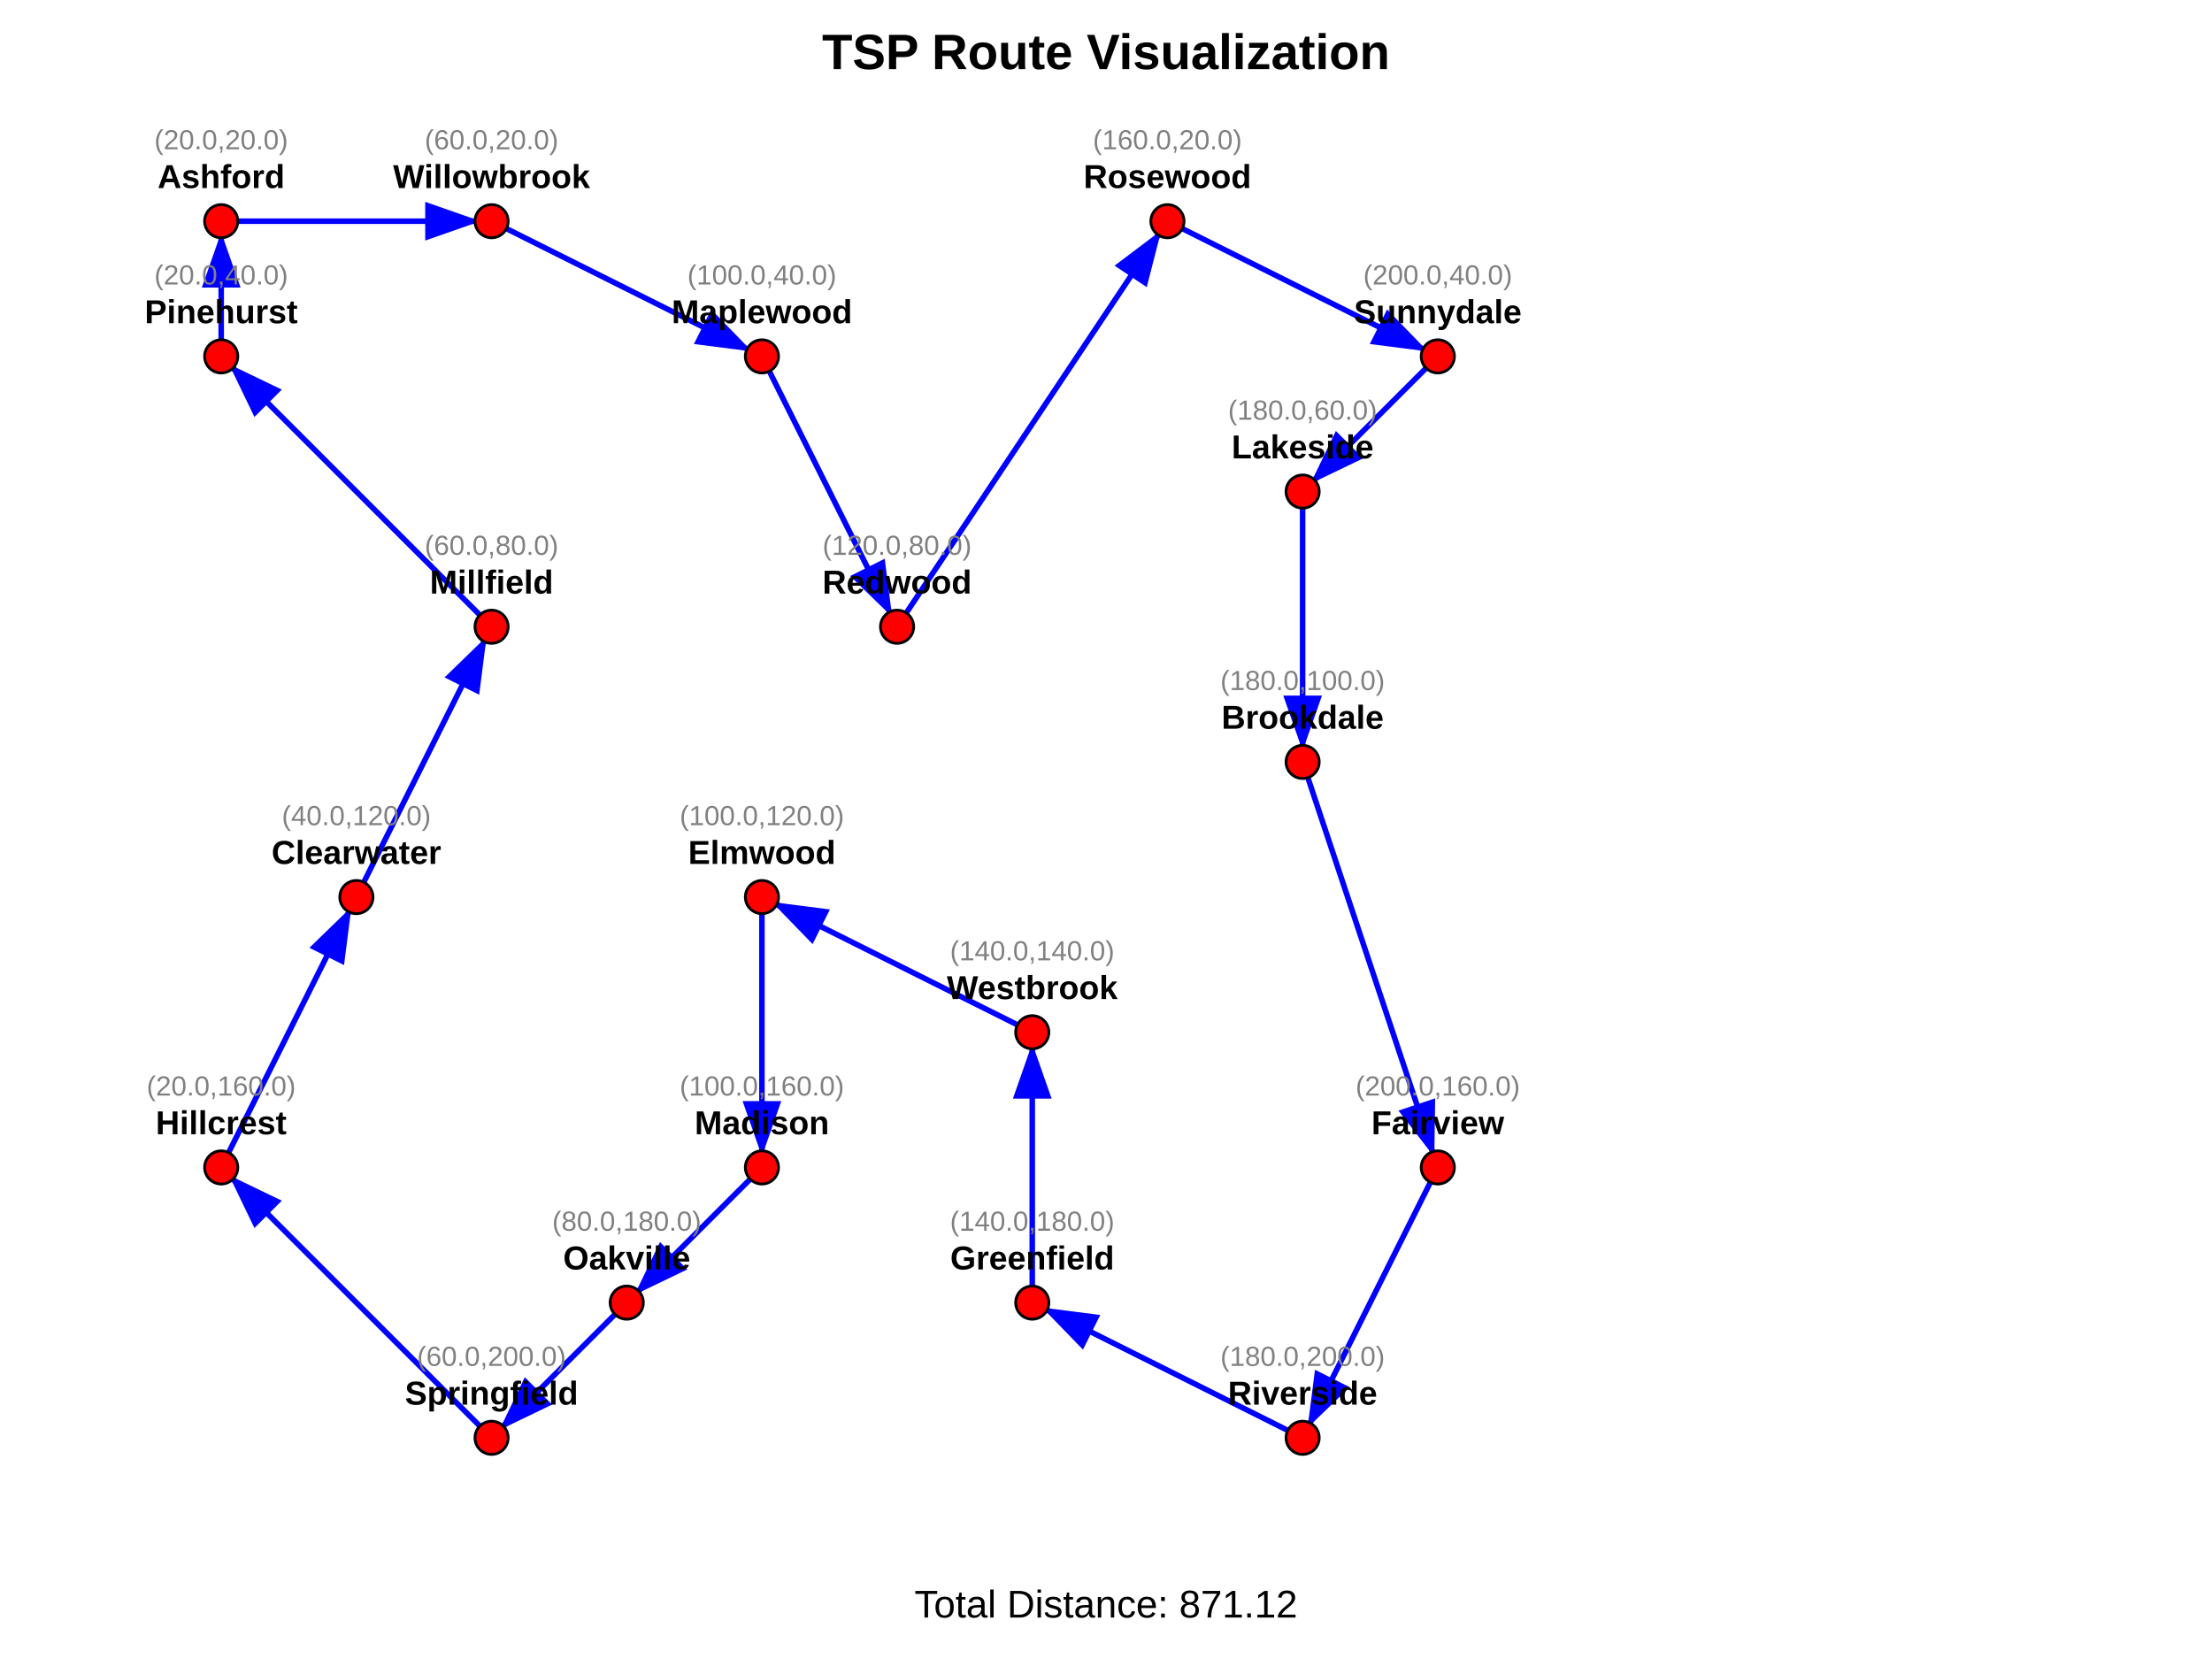
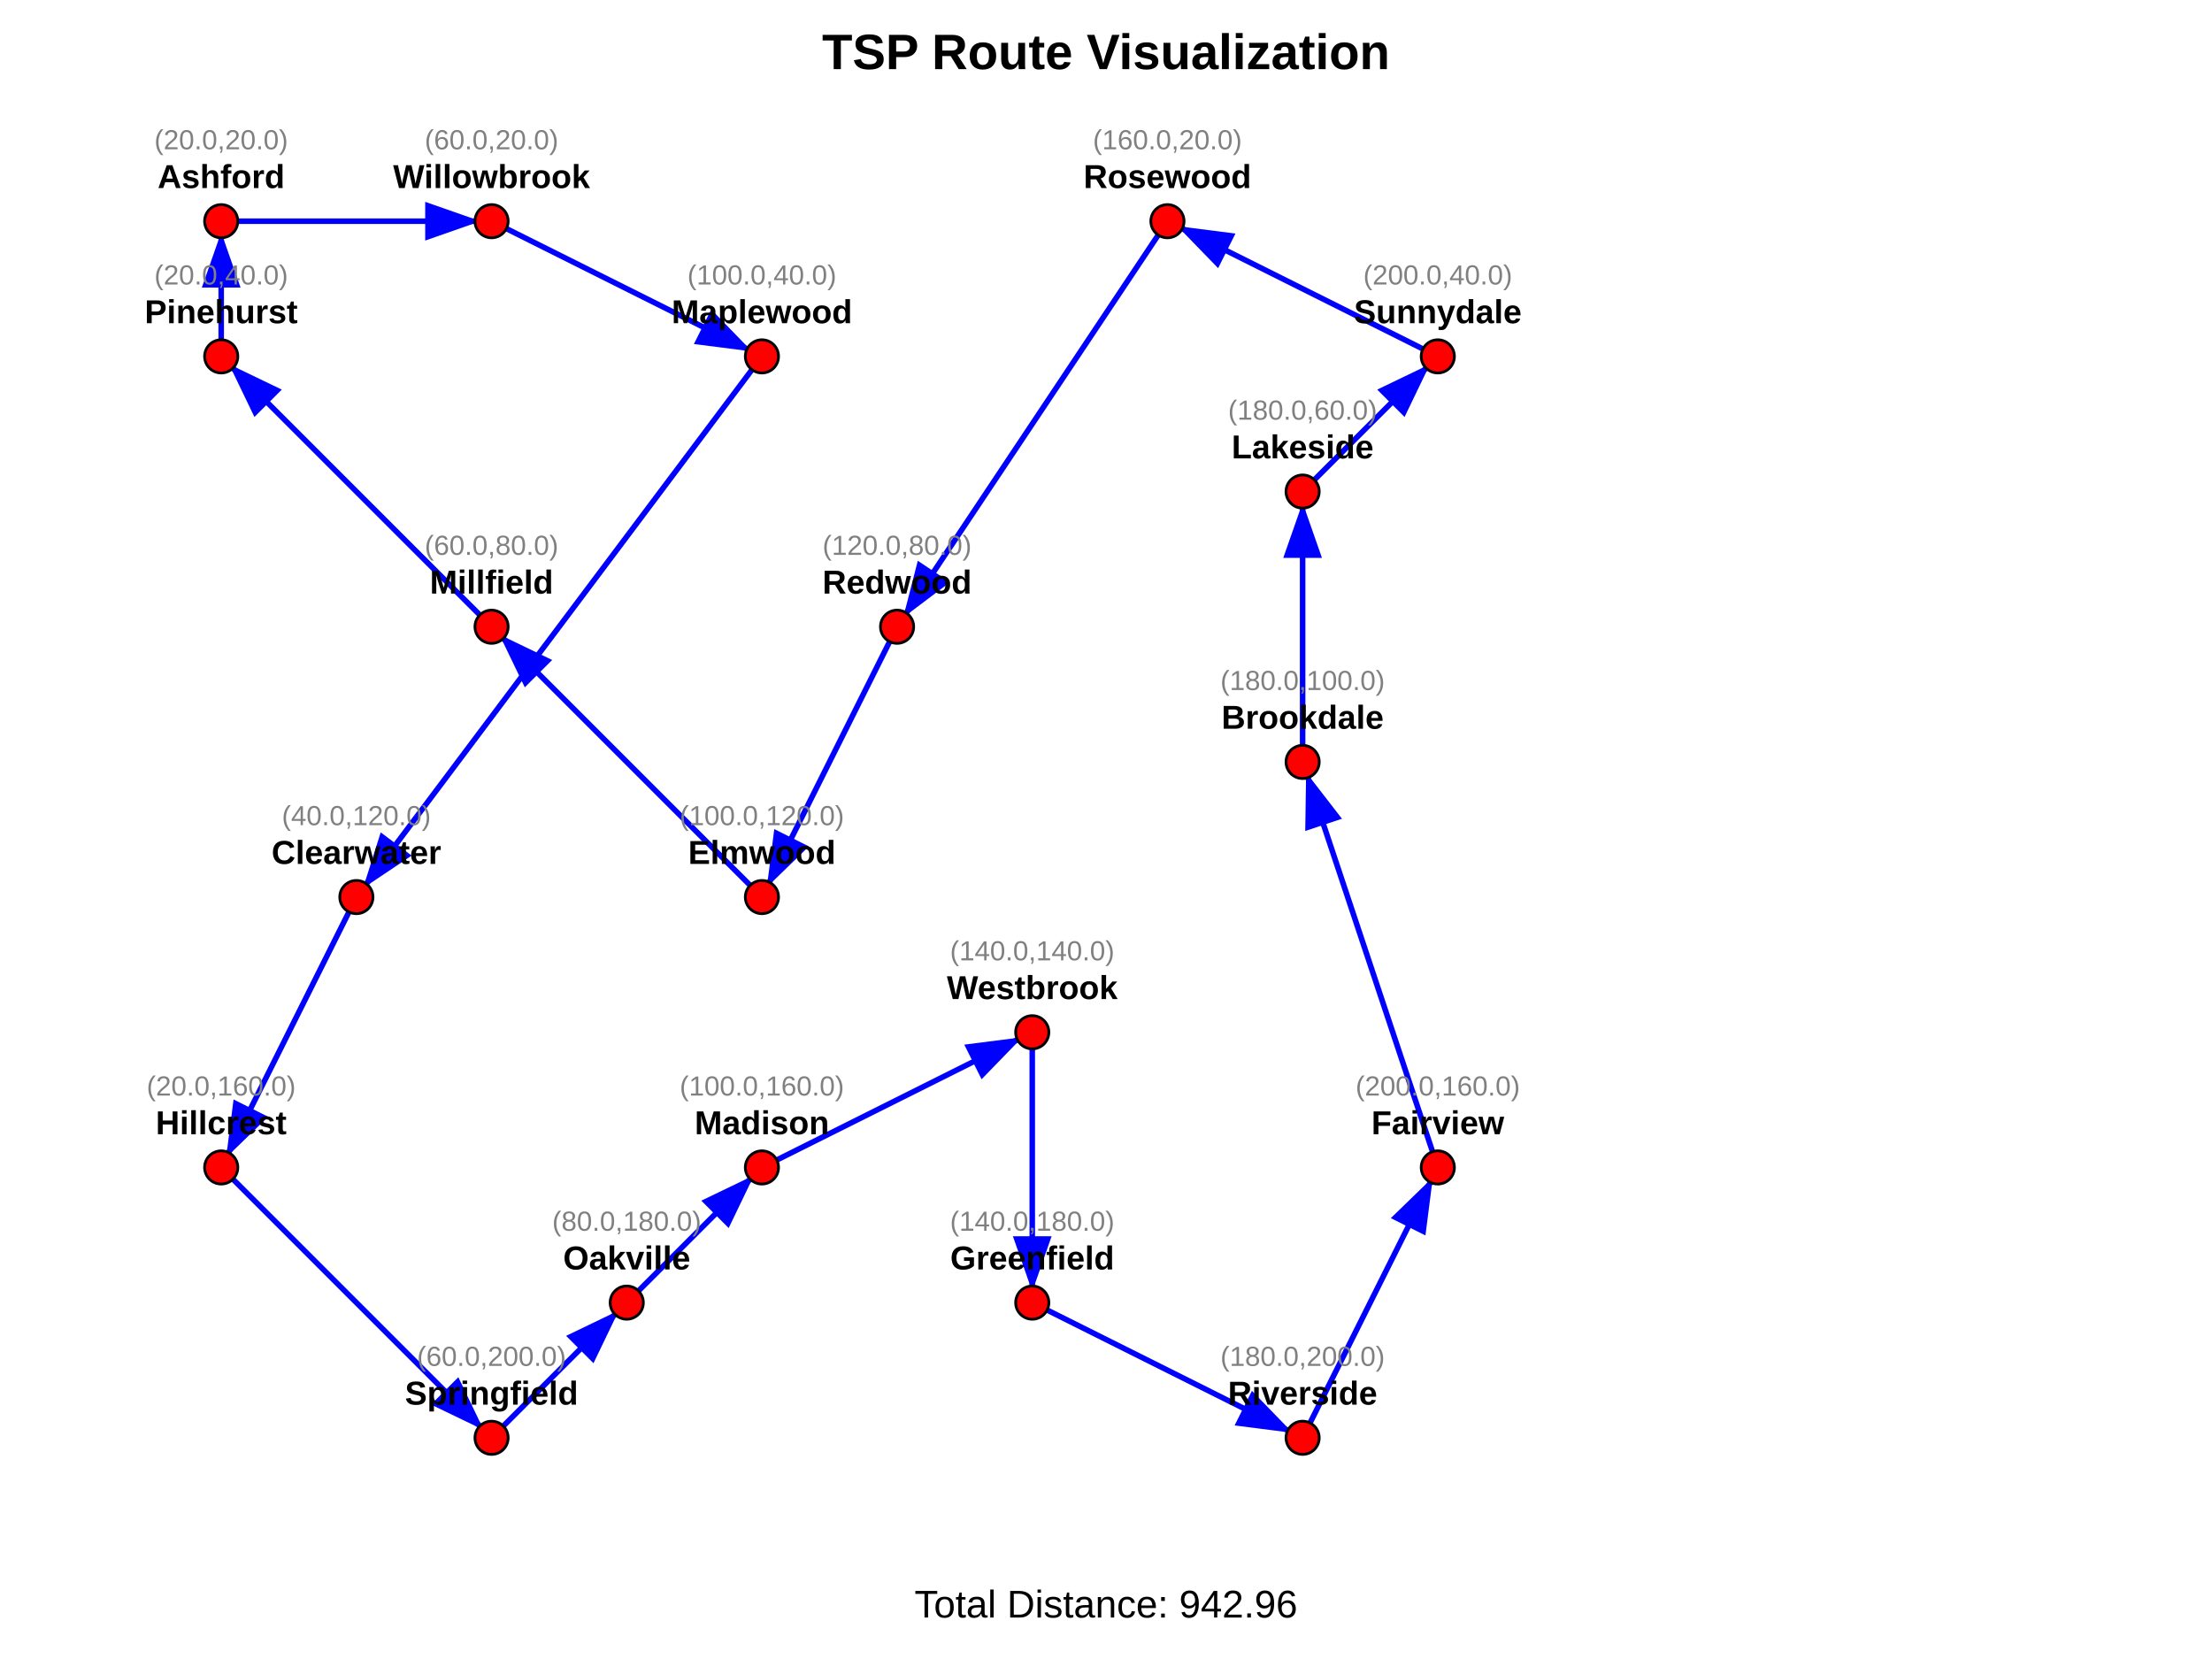
<svg xmlns="http://www.w3.org/2000/svg" width="800" height="600">
  <defs>
    <marker id="arrowhead" markerWidth="10" markerHeight="7" refX="9" refY="3.5" orient="auto">
      <polygon points="0 0, 10 3.5, 0 7" fill="blue" />
    </marker>
  </defs>
-   <line x1="222.42" y1="475.35" x2="182.02" y2="515.76" stroke="blue" stroke-width="2" marker-end="url(#arrowhead)" />
-   <line x1="173.54" y1="515.76" x2="84.24" y2="426.46" stroke="blue" stroke-width="2" marker-end="url(#arrowhead)" />
-   <line x1="82.68" y1="416.86" x2="126.21" y2="329.81" stroke="blue" stroke-width="2" marker-end="url(#arrowhead)" />
-   <line x1="131.57" y1="319.08" x2="175.09" y2="232.03" stroke="blue" stroke-width="2" marker-end="url(#arrowhead)" />
  <line x1="173.54" y1="222.42" x2="84.24" y2="133.13" stroke="blue" stroke-width="2" marker-end="url(#arrowhead)" />
  <line x1="80.00" y1="122.89" x2="80.00" y2="86.00" stroke="blue" stroke-width="2" marker-end="url(#arrowhead)" />
  <line x1="86.00" y1="80.00" x2="171.78" y2="80.00" stroke="blue" stroke-width="2" marker-end="url(#arrowhead)" />
  <line x1="183.14" y1="82.68" x2="270.19" y2="126.21" stroke="blue" stroke-width="2" marker-end="url(#arrowhead)" />
-   <line x1="278.24" y1="134.26" x2="321.76" y2="221.30" stroke="blue" stroke-width="2" marker-end="url(#arrowhead)" />
-   <line x1="327.77" y1="221.67" x2="418.89" y2="84.99" stroke="blue" stroke-width="2" marker-end="url(#arrowhead)" />
-   <line x1="427.59" y1="82.68" x2="514.63" y2="126.21" stroke="blue" stroke-width="2" marker-end="url(#arrowhead)" />
-   <line x1="515.76" y1="133.13" x2="475.35" y2="173.54" stroke="blue" stroke-width="2" marker-end="url(#arrowhead)" />
-   <line x1="471.11" y1="183.78" x2="471.11" y2="269.56" stroke="blue" stroke-width="2" marker-end="url(#arrowhead)" />
-   <line x1="473.01" y1="281.25" x2="518.10" y2="416.53" stroke="blue" stroke-width="2" marker-end="url(#arrowhead)" />
-   <line x1="517.32" y1="427.59" x2="473.79" y2="514.63" stroke="blue" stroke-width="2" marker-end="url(#arrowhead)" />
-   <line x1="465.74" y1="517.32" x2="378.70" y2="473.79" stroke="blue" stroke-width="2" marker-end="url(#arrowhead)" />
-   <line x1="373.33" y1="465.11" x2="373.33" y2="379.33" stroke="blue" stroke-width="2" marker-end="url(#arrowhead)" />
-   <line x1="367.97" y1="370.65" x2="280.92" y2="327.13" stroke="blue" stroke-width="2" marker-end="url(#arrowhead)" />
-   <line x1="275.56" y1="330.44" x2="275.56" y2="416.22" stroke="blue" stroke-width="2" marker-end="url(#arrowhead)" />
-   <line x1="271.31" y1="426.46" x2="230.91" y2="466.87" stroke="blue" stroke-width="2" marker-end="url(#arrowhead)" />
-   <circle cx="226.67" cy="471.11" r="6" fill="red" stroke="black" stroke-width="1" />
-   <circle cx="177.78" cy="520.00" r="6" fill="red" stroke="black" stroke-width="1" />
-   <circle cx="80.00" cy="422.22" r="6" fill="red" stroke="black" stroke-width="1" />
-   <circle cx="128.89" cy="324.44" r="6" fill="red" stroke="black" stroke-width="1" />
+   <line x1="271.96" y1="133.69" x2="132.49" y2="319.64" stroke="blue" stroke-width="2" marker-end="url(#arrowhead)" />
+   <line x1="126.21" y1="329.81" x2="82.68" y2="416.86" stroke="blue" stroke-width="2" marker-end="url(#arrowhead)" />
+   <line x1="84.24" y1="426.46" x2="173.54" y2="515.76" stroke="blue" stroke-width="2" marker-end="url(#arrowhead)" />
+   <line x1="182.02" y1="515.76" x2="222.42" y2="475.35" stroke="blue" stroke-width="2" marker-end="url(#arrowhead)" />
+   <line x1="230.91" y1="466.87" x2="271.31" y2="426.46" stroke="blue" stroke-width="2" marker-end="url(#arrowhead)" />
+   <line x1="280.92" y1="419.54" x2="367.97" y2="376.02" stroke="blue" stroke-width="2" marker-end="url(#arrowhead)" />
+   <line x1="373.33" y1="379.33" x2="373.33" y2="465.11" stroke="blue" stroke-width="2" marker-end="url(#arrowhead)" />
+   <line x1="378.70" y1="473.79" x2="465.74" y2="517.32" stroke="blue" stroke-width="2" marker-end="url(#arrowhead)" />
+   <line x1="473.79" y1="514.63" x2="517.32" y2="427.59" stroke="blue" stroke-width="2" marker-end="url(#arrowhead)" />
+   <line x1="518.10" y1="416.53" x2="473.01" y2="281.25" stroke="blue" stroke-width="2" marker-end="url(#arrowhead)" />
+   <line x1="471.11" y1="269.56" x2="471.11" y2="183.78" stroke="blue" stroke-width="2" marker-end="url(#arrowhead)" />
+   <line x1="475.35" y1="173.54" x2="515.76" y2="133.13" stroke="blue" stroke-width="2" marker-end="url(#arrowhead)" />
+   <line x1="514.63" y1="126.21" x2="427.59" y2="82.68" stroke="blue" stroke-width="2" marker-end="url(#arrowhead)" />
+   <line x1="418.89" y1="84.99" x2="327.77" y2="221.67" stroke="blue" stroke-width="2" marker-end="url(#arrowhead)" />
+   <line x1="321.76" y1="232.03" x2="278.24" y2="319.08" stroke="blue" stroke-width="2" marker-end="url(#arrowhead)" />
+   <line x1="271.31" y1="320.20" x2="182.02" y2="230.91" stroke="blue" stroke-width="2" marker-end="url(#arrowhead)" />
  <circle cx="177.78" cy="226.67" r="6" fill="red" stroke="black" stroke-width="1" />
  <circle cx="80.00" cy="128.89" r="6" fill="red" stroke="black" stroke-width="1" />
  <circle cx="80.00" cy="80.00" r="6" fill="red" stroke="black" stroke-width="1" />
  <circle cx="177.78" cy="80.00" r="6" fill="red" stroke="black" stroke-width="1" />
  <circle cx="275.56" cy="128.89" r="6" fill="red" stroke="black" stroke-width="1" />
+   <circle cx="128.89" cy="324.44" r="6" fill="red" stroke="black" stroke-width="1" />
+   <circle cx="80.00" cy="422.22" r="6" fill="red" stroke="black" stroke-width="1" />
+   <circle cx="177.78" cy="520.00" r="6" fill="red" stroke="black" stroke-width="1" />
+   <circle cx="226.67" cy="471.11" r="6" fill="red" stroke="black" stroke-width="1" />
+   <circle cx="275.56" cy="422.22" r="6" fill="red" stroke="black" stroke-width="1" />
+   <circle cx="373.33" cy="373.33" r="6" fill="red" stroke="black" stroke-width="1" />
+   <circle cx="373.33" cy="471.11" r="6" fill="red" stroke="black" stroke-width="1" />
+   <circle cx="471.11" cy="520.00" r="6" fill="red" stroke="black" stroke-width="1" />
+   <circle cx="520.00" cy="422.22" r="6" fill="red" stroke="black" stroke-width="1" />
+   <circle cx="471.11" cy="275.56" r="6" fill="red" stroke="black" stroke-width="1" />
+   <circle cx="471.11" cy="177.78" r="6" fill="red" stroke="black" stroke-width="1" />
+   <circle cx="520.00" cy="128.89" r="6" fill="red" stroke="black" stroke-width="1" />
+   <circle cx="422.22" cy="80.00" r="6" fill="red" stroke="black" stroke-width="1" />
  <circle cx="324.44" cy="226.67" r="6" fill="red" stroke="black" stroke-width="1" />
-   <circle cx="422.22" cy="80.00" r="6" fill="red" stroke="black" stroke-width="1" />
-   <circle cx="520.00" cy="128.89" r="6" fill="red" stroke="black" stroke-width="1" />
-   <circle cx="471.11" cy="177.78" r="6" fill="red" stroke="black" stroke-width="1" />
-   <circle cx="471.11" cy="275.56" r="6" fill="red" stroke="black" stroke-width="1" />
-   <circle cx="520.00" cy="422.22" r="6" fill="red" stroke="black" stroke-width="1" />
-   <circle cx="471.11" cy="520.00" r="6" fill="red" stroke="black" stroke-width="1" />
-   <circle cx="373.33" cy="471.11" r="6" fill="red" stroke="black" stroke-width="1" />
-   <circle cx="373.33" cy="373.33" r="6" fill="red" stroke="black" stroke-width="1" />
  <circle cx="275.56" cy="324.44" r="6" fill="red" stroke="black" stroke-width="1" />
-   <circle cx="275.56" cy="422.22" r="6" fill="red" stroke="black" stroke-width="1" />
-   <text x="226.67" y="459.11" text-anchor="middle" font-family="Arial, sans-serif" font-size="12" font-weight="bold" fill="black">Oakville</text>
-   <text x="226.67" y="445.11" text-anchor="middle" font-family="Arial, sans-serif" font-size="10" fill="gray">(80.0,180.0)</text>
-   <text x="177.78" y="508.00" text-anchor="middle" font-family="Arial, sans-serif" font-size="12" font-weight="bold" fill="black">Springfield</text>
-   <text x="177.78" y="494.00" text-anchor="middle" font-family="Arial, sans-serif" font-size="10" fill="gray">(60.0,200.0)</text>
-   <text x="80.00" y="410.22" text-anchor="middle" font-family="Arial, sans-serif" font-size="12" font-weight="bold" fill="black">Hillcrest</text>
-   <text x="80.00" y="396.22" text-anchor="middle" font-family="Arial, sans-serif" font-size="10" fill="gray">(20.0,160.0)</text>
-   <text x="128.89" y="312.44" text-anchor="middle" font-family="Arial, sans-serif" font-size="12" font-weight="bold" fill="black">Clearwater</text>
-   <text x="128.89" y="298.44" text-anchor="middle" font-family="Arial, sans-serif" font-size="10" fill="gray">(40.0,120.0)</text>
  <text x="177.78" y="214.67" text-anchor="middle" font-family="Arial, sans-serif" font-size="12" font-weight="bold" fill="black">Millfield</text>
  <text x="177.78" y="200.67" text-anchor="middle" font-family="Arial, sans-serif" font-size="10" fill="gray">(60.0,80.0)</text>
  <text x="80.00" y="116.89" text-anchor="middle" font-family="Arial, sans-serif" font-size="12" font-weight="bold" fill="black">Pinehurst</text>
  <text x="80.00" y="102.89" text-anchor="middle" font-family="Arial, sans-serif" font-size="10" fill="gray">(20.0,40.0)</text>
  <text x="80.00" y="68.00" text-anchor="middle" font-family="Arial, sans-serif" font-size="12" font-weight="bold" fill="black">Ashford</text>
  <text x="80.00" y="54.00" text-anchor="middle" font-family="Arial, sans-serif" font-size="10" fill="gray">(20.0,20.0)</text>
  <text x="177.78" y="68.00" text-anchor="middle" font-family="Arial, sans-serif" font-size="12" font-weight="bold" fill="black">Willowbrook</text>
  <text x="177.78" y="54.00" text-anchor="middle" font-family="Arial, sans-serif" font-size="10" fill="gray">(60.0,20.0)</text>
  <text x="275.56" y="116.89" text-anchor="middle" font-family="Arial, sans-serif" font-size="12" font-weight="bold" fill="black">Maplewood</text>
  <text x="275.56" y="102.89" text-anchor="middle" font-family="Arial, sans-serif" font-size="10" fill="gray">(100.0,40.0)</text>
+   <text x="128.89" y="312.44" text-anchor="middle" font-family="Arial, sans-serif" font-size="12" font-weight="bold" fill="black">Clearwater</text>
+   <text x="128.89" y="298.44" text-anchor="middle" font-family="Arial, sans-serif" font-size="10" fill="gray">(40.0,120.0)</text>
+   <text x="80.00" y="410.22" text-anchor="middle" font-family="Arial, sans-serif" font-size="12" font-weight="bold" fill="black">Hillcrest</text>
+   <text x="80.00" y="396.22" text-anchor="middle" font-family="Arial, sans-serif" font-size="10" fill="gray">(20.0,160.0)</text>
+   <text x="177.78" y="508.00" text-anchor="middle" font-family="Arial, sans-serif" font-size="12" font-weight="bold" fill="black">Springfield</text>
+   <text x="177.78" y="494.00" text-anchor="middle" font-family="Arial, sans-serif" font-size="10" fill="gray">(60.0,200.0)</text>
+   <text x="226.67" y="459.11" text-anchor="middle" font-family="Arial, sans-serif" font-size="12" font-weight="bold" fill="black">Oakville</text>
+   <text x="226.67" y="445.11" text-anchor="middle" font-family="Arial, sans-serif" font-size="10" fill="gray">(80.0,180.0)</text>
+   <text x="275.56" y="410.22" text-anchor="middle" font-family="Arial, sans-serif" font-size="12" font-weight="bold" fill="black">Madison</text>
+   <text x="275.56" y="396.22" text-anchor="middle" font-family="Arial, sans-serif" font-size="10" fill="gray">(100.0,160.0)</text>
+   <text x="373.33" y="361.33" text-anchor="middle" font-family="Arial, sans-serif" font-size="12" font-weight="bold" fill="black">Westbrook</text>
+   <text x="373.33" y="347.33" text-anchor="middle" font-family="Arial, sans-serif" font-size="10" fill="gray">(140.0,140.0)</text>
+   <text x="373.33" y="459.11" text-anchor="middle" font-family="Arial, sans-serif" font-size="12" font-weight="bold" fill="black">Greenfield</text>
+   <text x="373.33" y="445.11" text-anchor="middle" font-family="Arial, sans-serif" font-size="10" fill="gray">(140.0,180.0)</text>
+   <text x="471.11" y="508.00" text-anchor="middle" font-family="Arial, sans-serif" font-size="12" font-weight="bold" fill="black">Riverside</text>
+   <text x="471.11" y="494.00" text-anchor="middle" font-family="Arial, sans-serif" font-size="10" fill="gray">(180.0,200.0)</text>
+   <text x="520.00" y="410.22" text-anchor="middle" font-family="Arial, sans-serif" font-size="12" font-weight="bold" fill="black">Fairview</text>
+   <text x="520.00" y="396.22" text-anchor="middle" font-family="Arial, sans-serif" font-size="10" fill="gray">(200.0,160.0)</text>
+   <text x="471.11" y="263.56" text-anchor="middle" font-family="Arial, sans-serif" font-size="12" font-weight="bold" fill="black">Brookdale</text>
+   <text x="471.11" y="249.56" text-anchor="middle" font-family="Arial, sans-serif" font-size="10" fill="gray">(180.0,100.0)</text>
+   <text x="471.11" y="165.78" text-anchor="middle" font-family="Arial, sans-serif" font-size="12" font-weight="bold" fill="black">Lakeside</text>
+   <text x="471.11" y="151.78" text-anchor="middle" font-family="Arial, sans-serif" font-size="10" fill="gray">(180.0,60.0)</text>
+   <text x="520.00" y="116.89" text-anchor="middle" font-family="Arial, sans-serif" font-size="12" font-weight="bold" fill="black">Sunnydale</text>
+   <text x="520.00" y="102.89" text-anchor="middle" font-family="Arial, sans-serif" font-size="10" fill="gray">(200.0,40.0)</text>
+   <text x="422.22" y="68.00" text-anchor="middle" font-family="Arial, sans-serif" font-size="12" font-weight="bold" fill="black">Rosewood</text>
+   <text x="422.22" y="54.00" text-anchor="middle" font-family="Arial, sans-serif" font-size="10" fill="gray">(160.0,20.0)</text>
  <text x="324.44" y="214.67" text-anchor="middle" font-family="Arial, sans-serif" font-size="12" font-weight="bold" fill="black">Redwood</text>
  <text x="324.44" y="200.67" text-anchor="middle" font-family="Arial, sans-serif" font-size="10" fill="gray">(120.0,80.0)</text>
-   <text x="422.22" y="68.00" text-anchor="middle" font-family="Arial, sans-serif" font-size="12" font-weight="bold" fill="black">Rosewood</text>
-   <text x="422.22" y="54.00" text-anchor="middle" font-family="Arial, sans-serif" font-size="10" fill="gray">(160.0,20.0)</text>
-   <text x="520.00" y="116.89" text-anchor="middle" font-family="Arial, sans-serif" font-size="12" font-weight="bold" fill="black">Sunnydale</text>
-   <text x="520.00" y="102.89" text-anchor="middle" font-family="Arial, sans-serif" font-size="10" fill="gray">(200.0,40.0)</text>
-   <text x="471.11" y="165.78" text-anchor="middle" font-family="Arial, sans-serif" font-size="12" font-weight="bold" fill="black">Lakeside</text>
-   <text x="471.11" y="151.78" text-anchor="middle" font-family="Arial, sans-serif" font-size="10" fill="gray">(180.0,60.0)</text>
-   <text x="471.11" y="263.56" text-anchor="middle" font-family="Arial, sans-serif" font-size="12" font-weight="bold" fill="black">Brookdale</text>
-   <text x="471.11" y="249.56" text-anchor="middle" font-family="Arial, sans-serif" font-size="10" fill="gray">(180.0,100.0)</text>
-   <text x="520.00" y="410.22" text-anchor="middle" font-family="Arial, sans-serif" font-size="12" font-weight="bold" fill="black">Fairview</text>
-   <text x="520.00" y="396.22" text-anchor="middle" font-family="Arial, sans-serif" font-size="10" fill="gray">(200.0,160.0)</text>
-   <text x="471.11" y="508.00" text-anchor="middle" font-family="Arial, sans-serif" font-size="12" font-weight="bold" fill="black">Riverside</text>
-   <text x="471.11" y="494.00" text-anchor="middle" font-family="Arial, sans-serif" font-size="10" fill="gray">(180.0,200.0)</text>
-   <text x="373.33" y="459.11" text-anchor="middle" font-family="Arial, sans-serif" font-size="12" font-weight="bold" fill="black">Greenfield</text>
-   <text x="373.33" y="445.11" text-anchor="middle" font-family="Arial, sans-serif" font-size="10" fill="gray">(140.0,180.0)</text>
-   <text x="373.33" y="361.33" text-anchor="middle" font-family="Arial, sans-serif" font-size="12" font-weight="bold" fill="black">Westbrook</text>
-   <text x="373.33" y="347.33" text-anchor="middle" font-family="Arial, sans-serif" font-size="10" fill="gray">(140.0,140.0)</text>
  <text x="275.56" y="312.44" text-anchor="middle" font-family="Arial, sans-serif" font-size="12" font-weight="bold" fill="black">Elmwood</text>
  <text x="275.56" y="298.44" text-anchor="middle" font-family="Arial, sans-serif" font-size="10" fill="gray">(100.0,120.0)</text>
-   <text x="275.56" y="410.22" text-anchor="middle" font-family="Arial, sans-serif" font-size="12" font-weight="bold" fill="black">Madison</text>
-   <text x="275.56" y="396.22" text-anchor="middle" font-family="Arial, sans-serif" font-size="10" fill="gray">(100.0,160.0)</text>
  <text x="400.00" y="25.00" text-anchor="middle" font-family="Arial, sans-serif" font-size="18" font-weight="bold" fill="black">TSP Route Visualization</text>
-   <text x="400.00" y="585.00" text-anchor="middle" font-family="Arial, sans-serif" font-size="14" fill="black">Total Distance: 871.12</text>
+   <text x="400.00" y="585.00" text-anchor="middle" font-family="Arial, sans-serif" font-size="14" fill="black">Total Distance: 942.96</text>
</svg>
